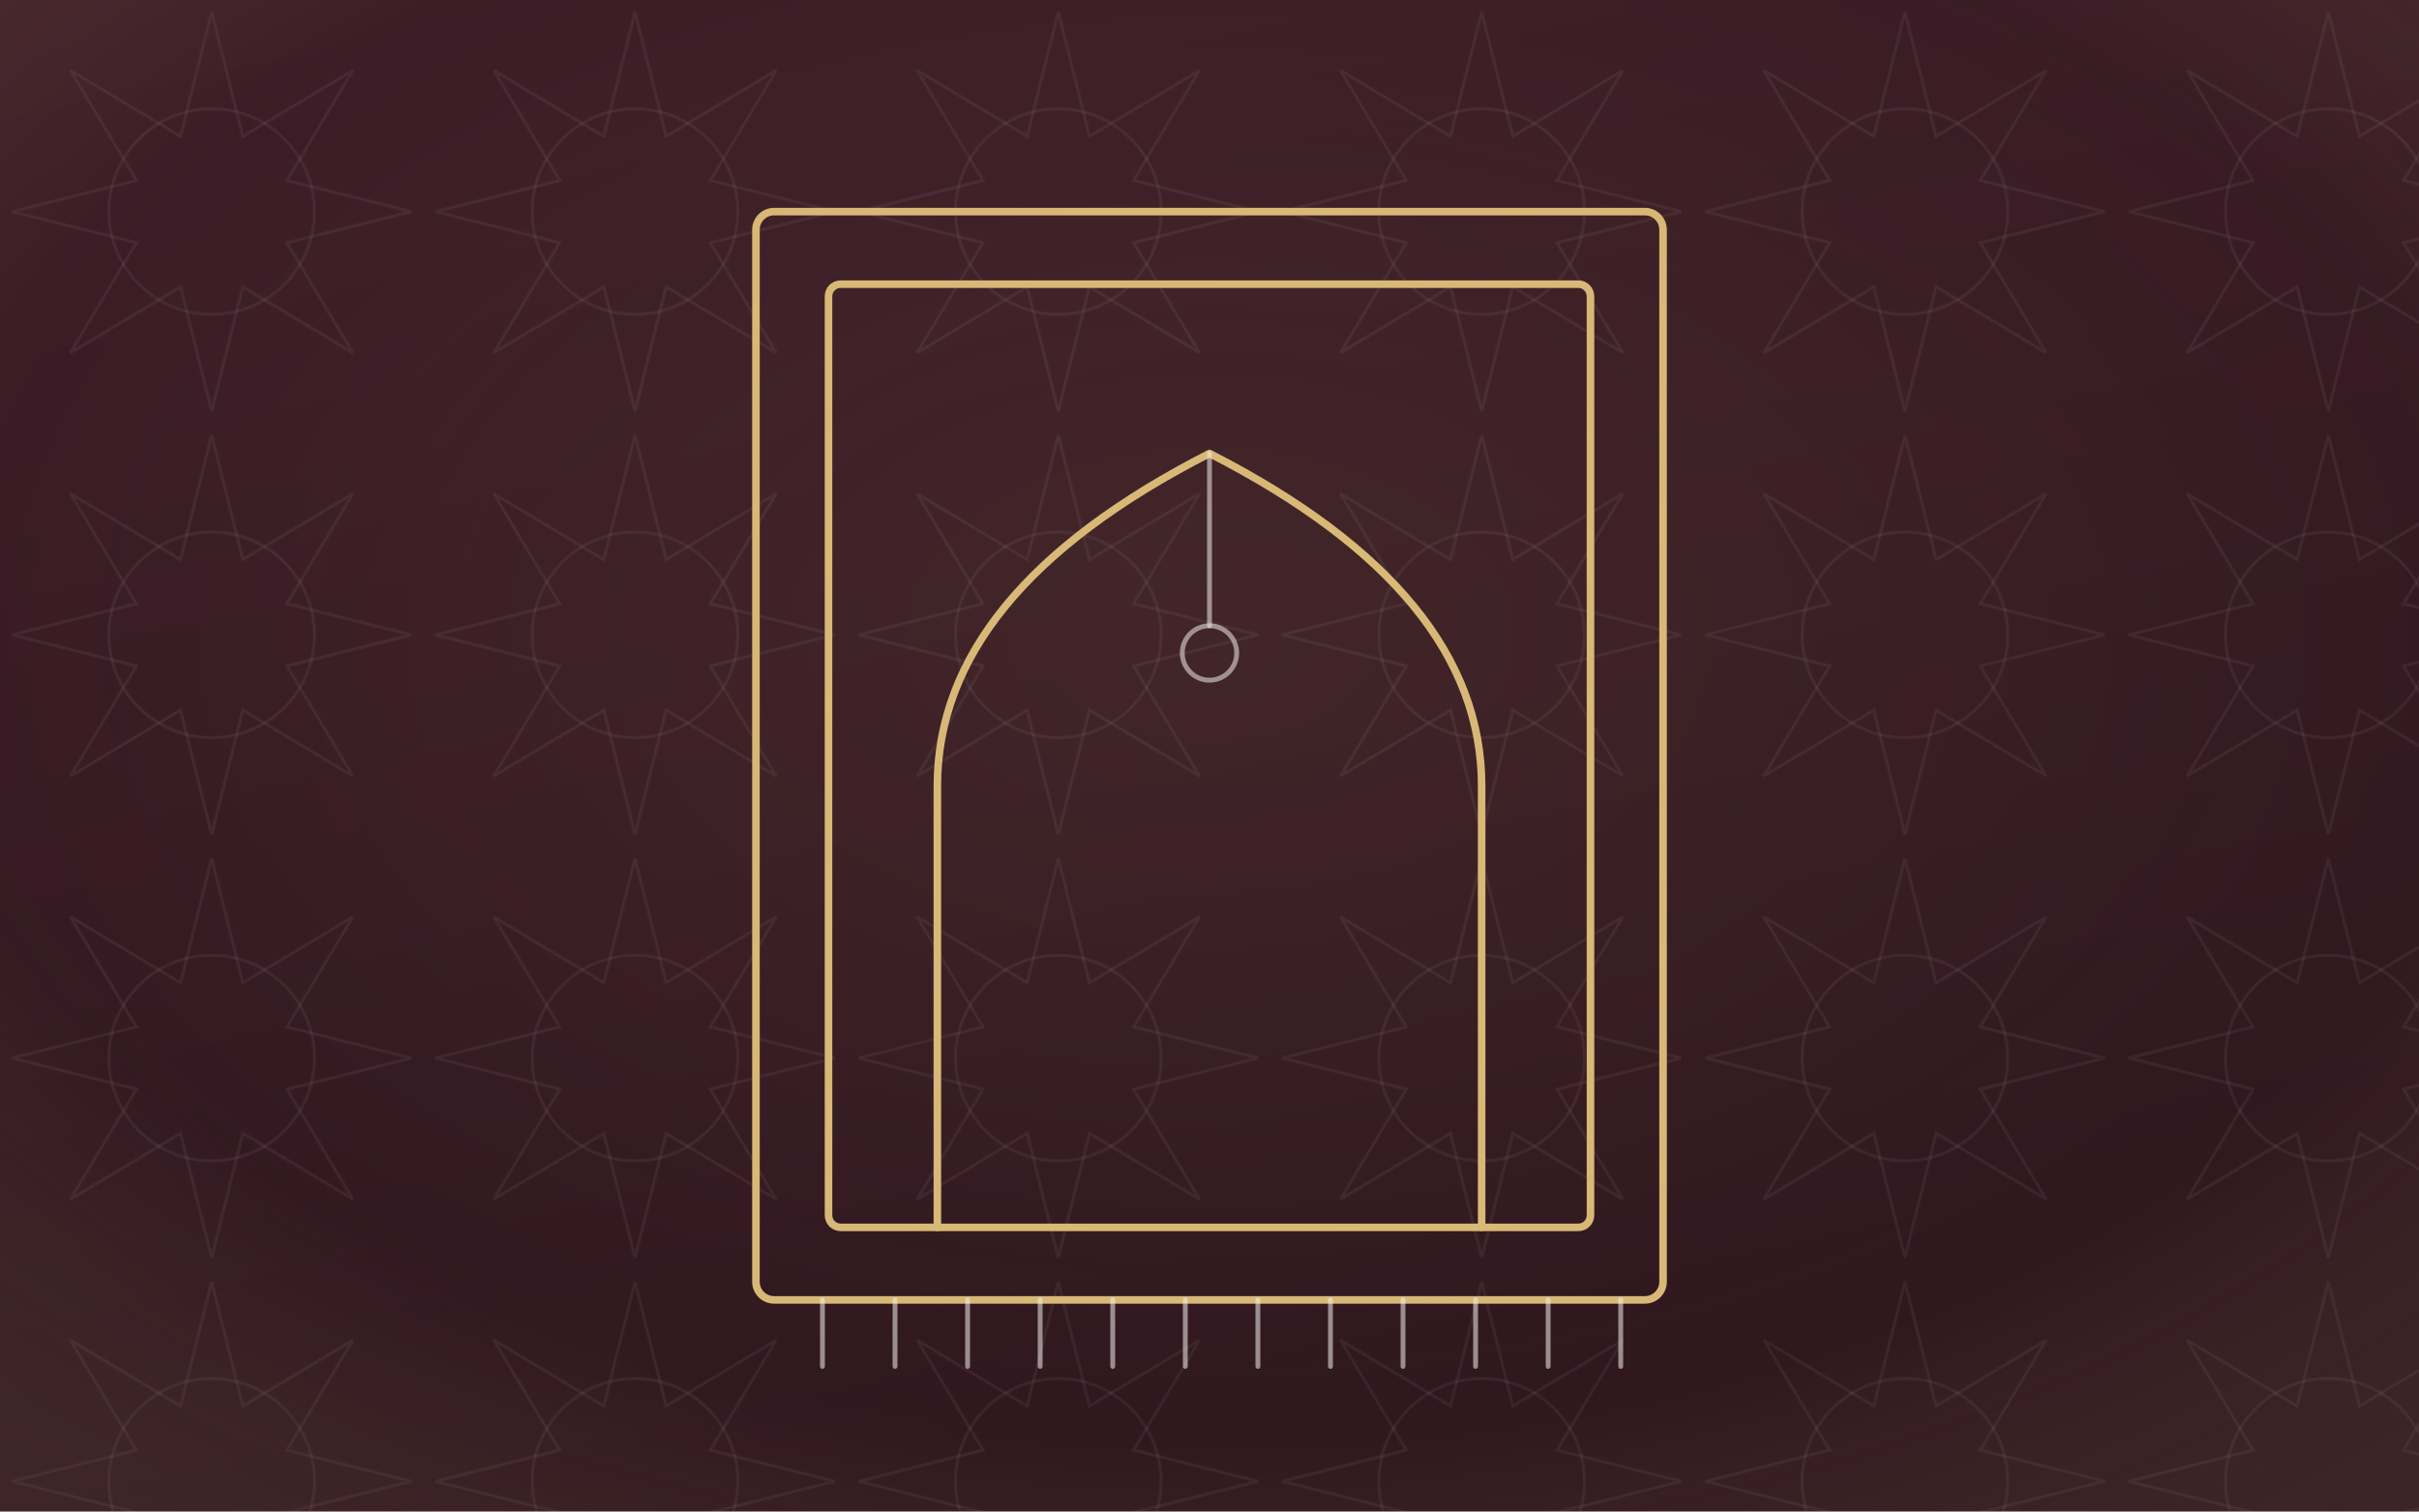
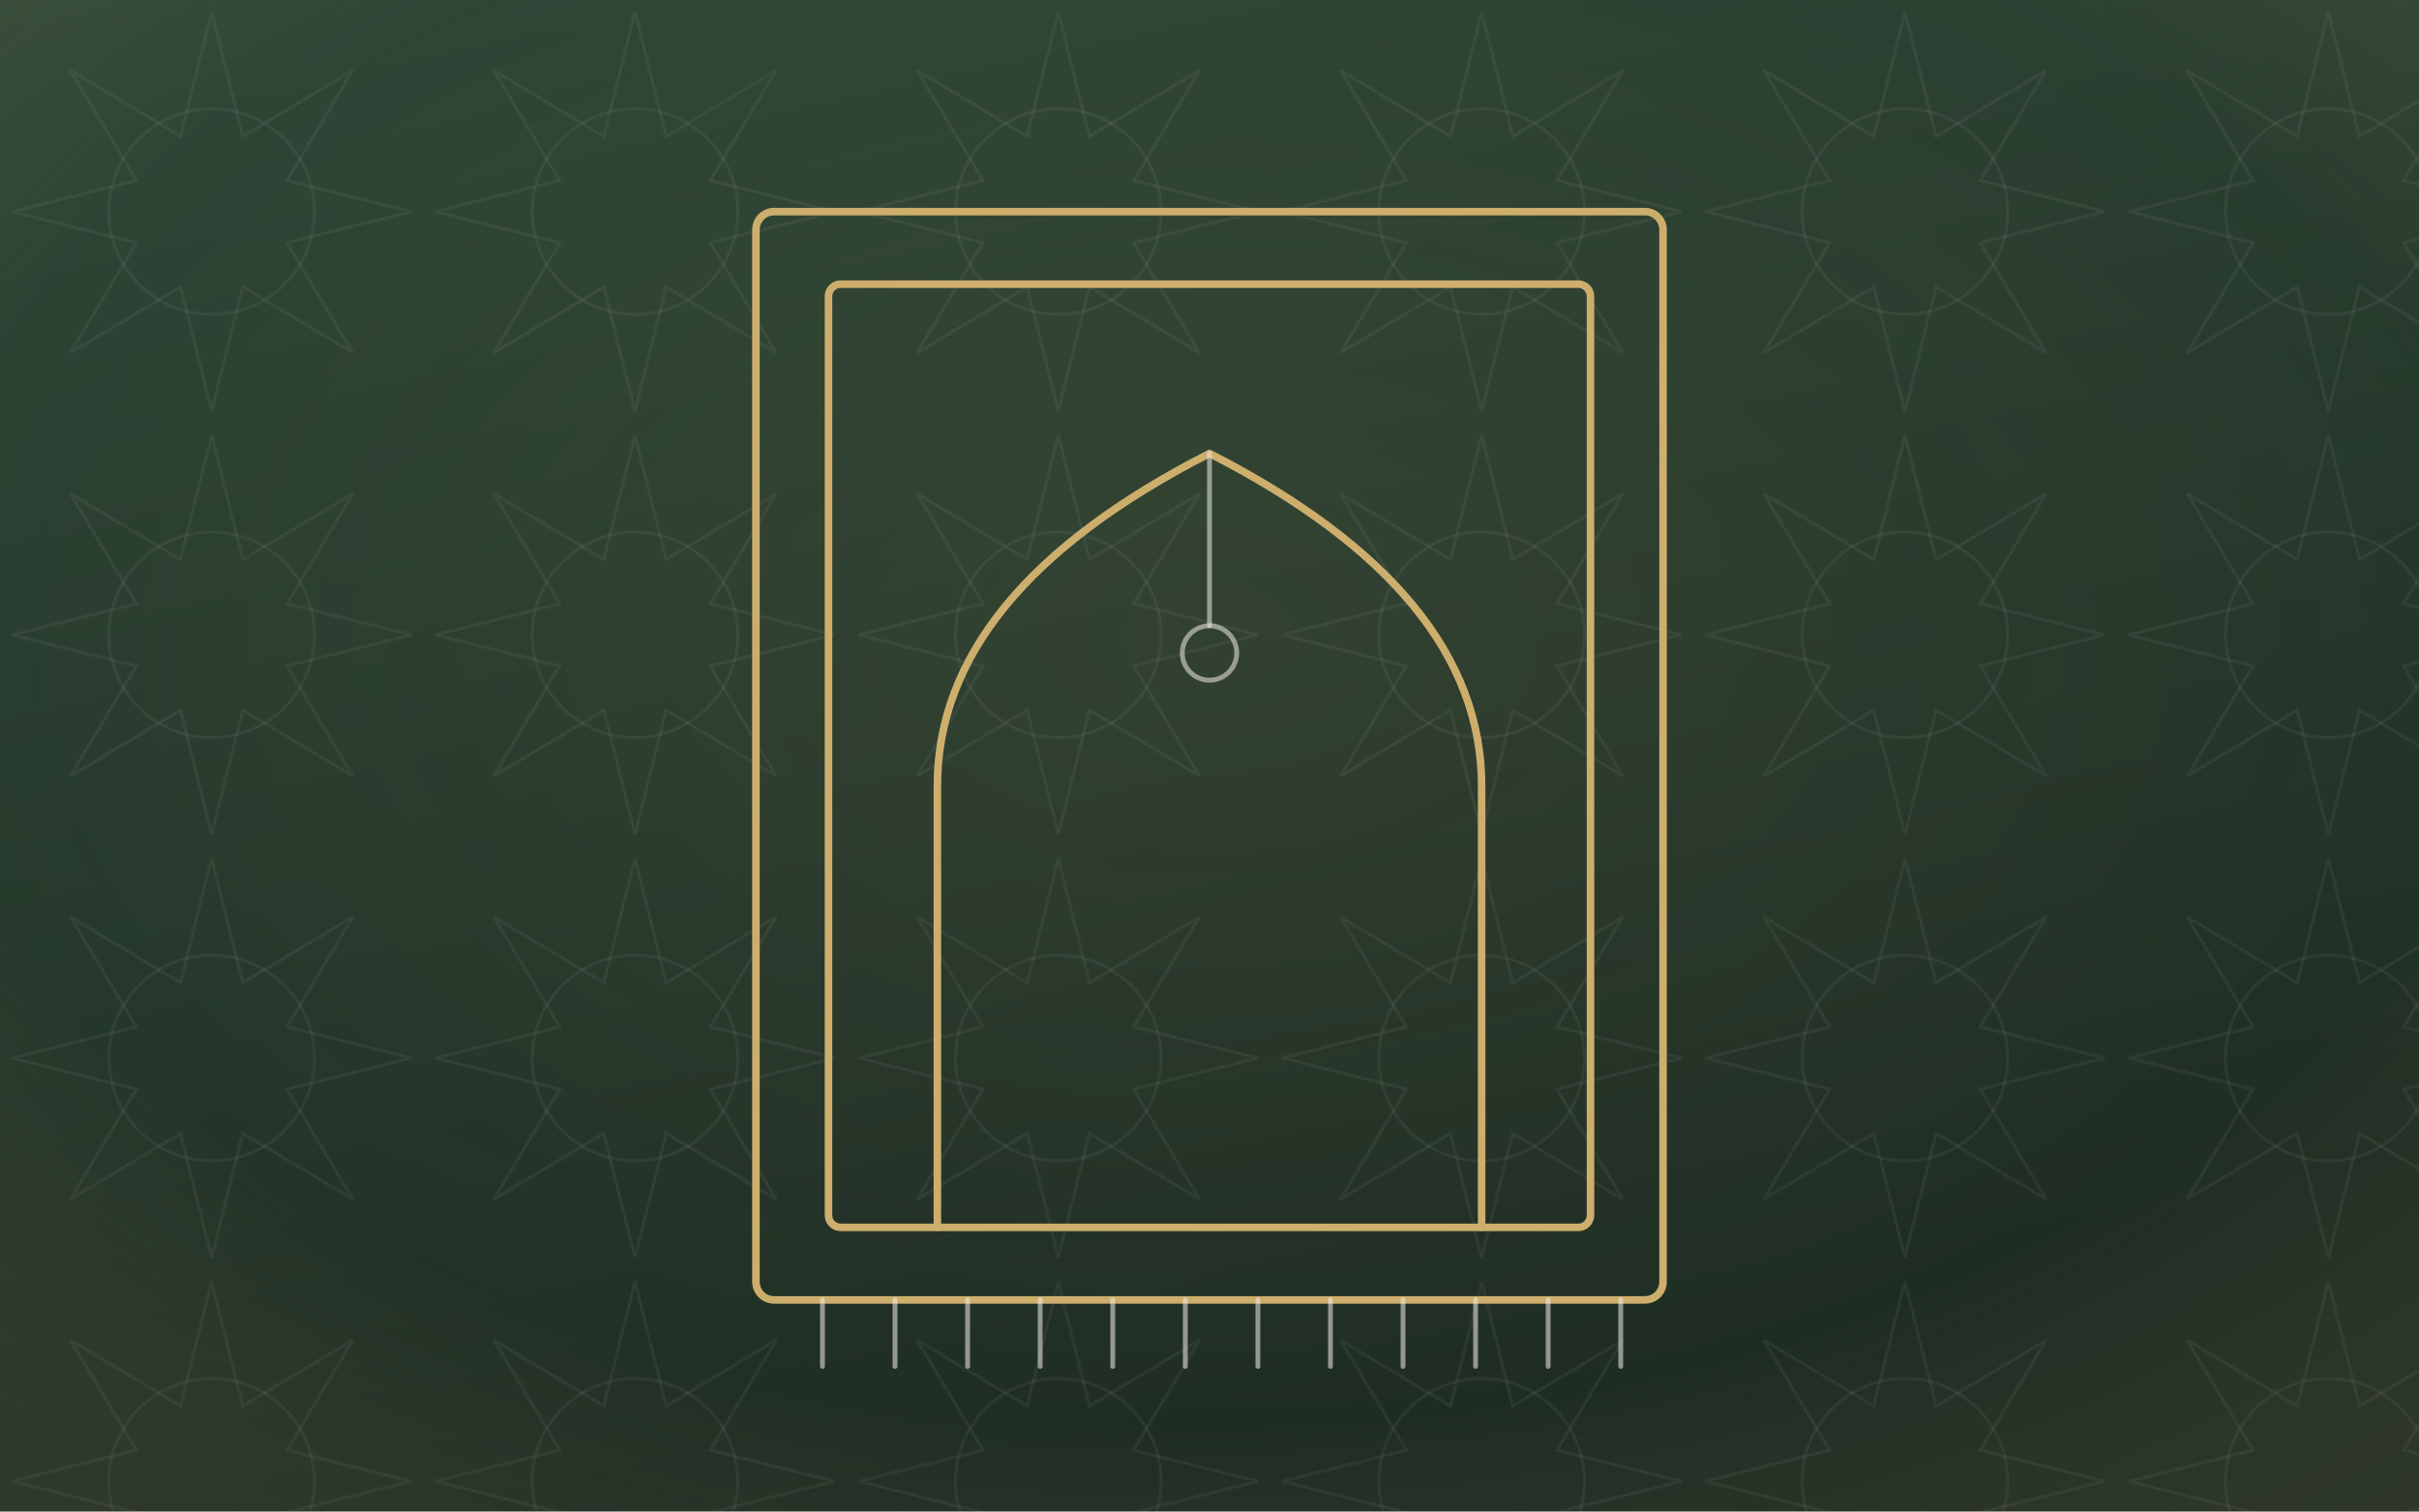
<svg xmlns="http://www.w3.org/2000/svg" viewBox="0 0 800 500" role="img" aria-label="">
  <defs>
    <linearGradient id="bg" x1="0" y1="0" x2="0.35" y2="1">
-       <stop offset="0" stop-color="#3a1b26" />
-       <stop offset="1" stop-color="#2c141d" />
+       <stop offset="0" stop-color="#2c4536" />
+       <stop offset="1" stop-color="#1b2a22" />
    </linearGradient>
    <radialGradient id="glow" cx="0.5" cy="0.42" r="1.05">
-       <stop offset="0" stop-color="#d8b876" stop-opacity="0.09" />
-       <stop offset="0.5" stop-color="#d8b876" stop-opacity="0.02" />
-       <stop offset="1" stop-color="#1c0d13" stop-opacity="0.4" />
+       <stop offset="0" stop-color="#cdae6c" stop-opacity="0.09" />
+       <stop offset="0.5" stop-color="#cdae6c" stop-opacity="0.02" />
+       <stop offset="1" stop-color="#101a14" stop-opacity="0.4" />
    </radialGradient>
    <pattern id="lat" width="140" height="140" patternUnits="userSpaceOnUse">
      <g fill="none" stroke="#f2f0eb" stroke-opacity="0.06">
        <polygon points="70.0,4.0 80.3,45.1 116.7,23.3 94.9,59.7 136.0,70.0 94.9,80.3 116.7,116.7 80.3,94.9 70.0,136.0 59.7,94.9 23.3,116.7 45.1,80.3 4.0,70.0 45.1,59.7 23.3,23.3 59.7,45.1" />
        <circle cx="70" cy="70" r="34" />
      </g>
    </pattern>
  </defs>
  <rect width="800" height="500" fill="url(#bg)" />
  <rect width="800" height="500" fill="url(#lat)" />
-   <g fill="none" stroke="#d8b876" stroke-width="2.5" stroke-linecap="round" stroke-linejoin="round">
+   <g fill="none" stroke="#cdae6c" stroke-width="2.5" stroke-linecap="round" stroke-linejoin="round">
    <rect x="250" y="70" width="300" height="360" rx="6" />
    <rect x="274" y="94" width="252" height="312" rx="4" />
    <path d="M 310 406 V 260 Q 310 196 400 150 Q 490 196 490 260 V 406" />
  </g>
  <g fill="none" stroke="#f2f0eb" stroke-opacity="0.55" stroke-width="1.6" stroke-linecap="round">
    <circle cx="400" cy="216" r="9" />
    <line x1="400" y1="150" x2="400" y2="207" />
    <line x1="272" y1="430" x2="272" y2="452" />
    <line x1="296" y1="430" x2="296" y2="452" />
    <line x1="320" y1="430" x2="320" y2="452" />
    <line x1="344" y1="430" x2="344" y2="452" />
    <line x1="368" y1="430" x2="368" y2="452" />
    <line x1="392" y1="430" x2="392" y2="452" />
    <line x1="416" y1="430" x2="416" y2="452" />
    <line x1="440" y1="430" x2="440" y2="452" />
    <line x1="464" y1="430" x2="464" y2="452" />
    <line x1="488" y1="430" x2="488" y2="452" />
    <line x1="512" y1="430" x2="512" y2="452" />
    <line x1="536" y1="430" x2="536" y2="452" />
  </g>
  <rect width="800" height="500" fill="url(#glow)" />
</svg>
